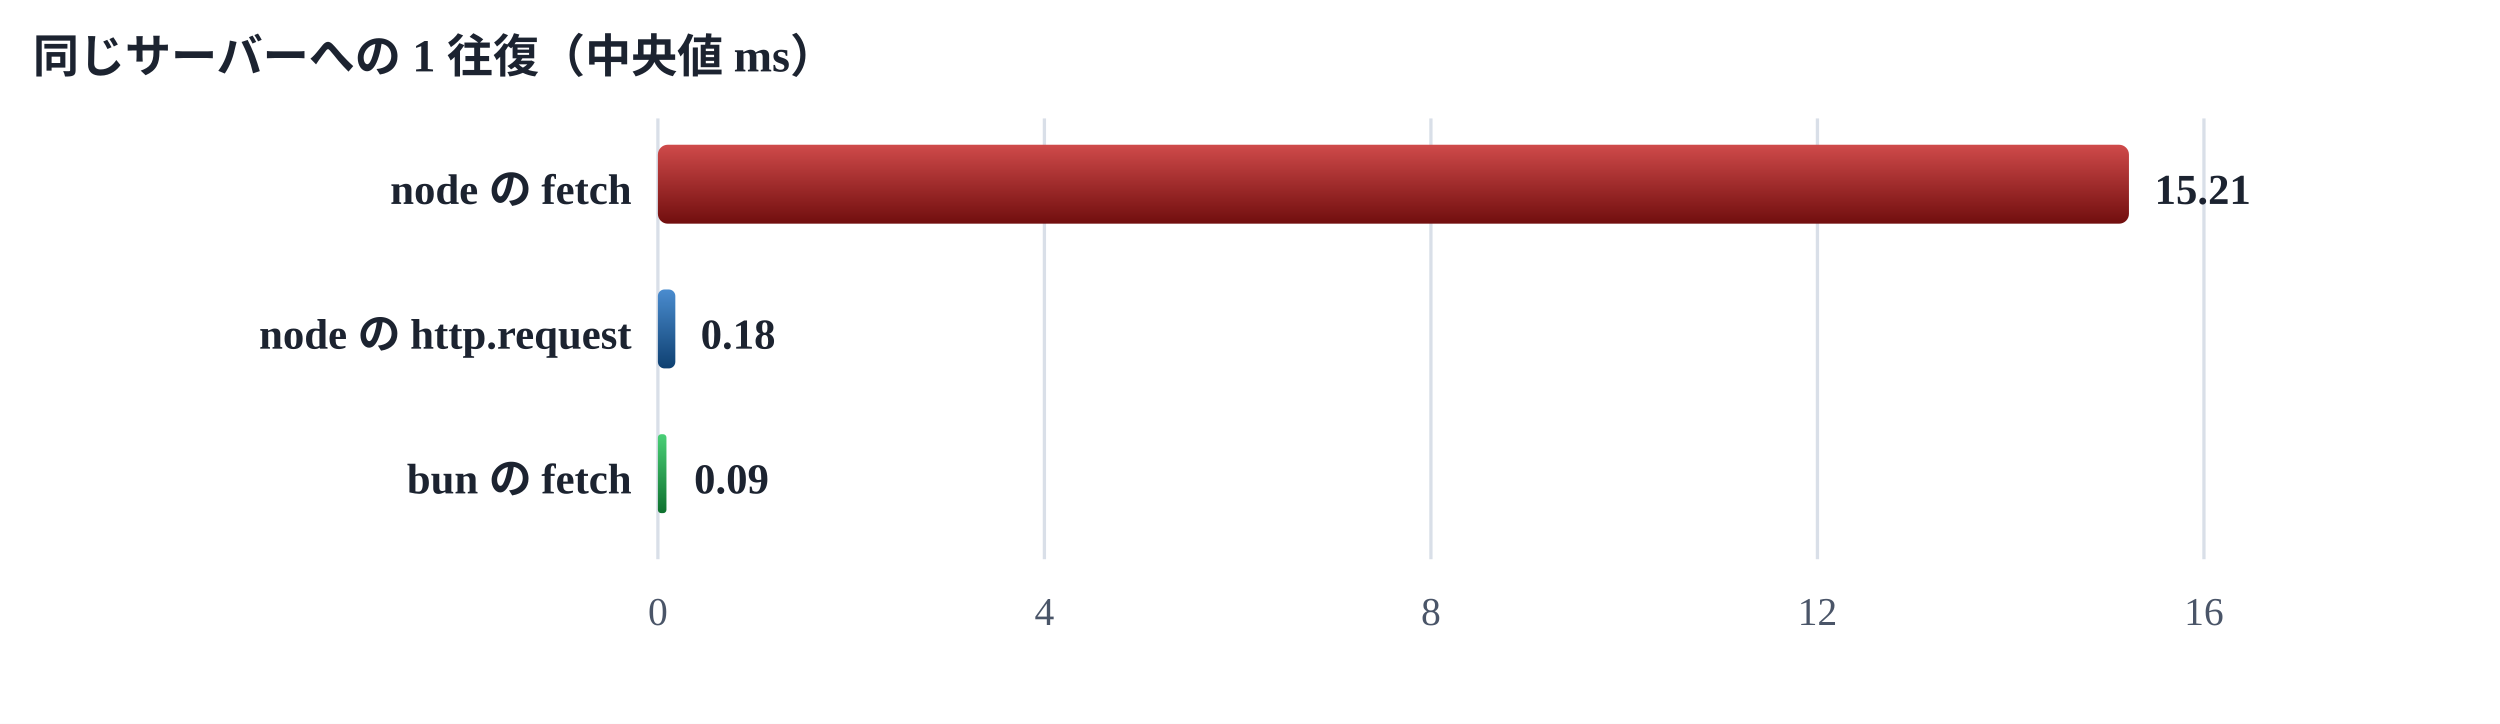
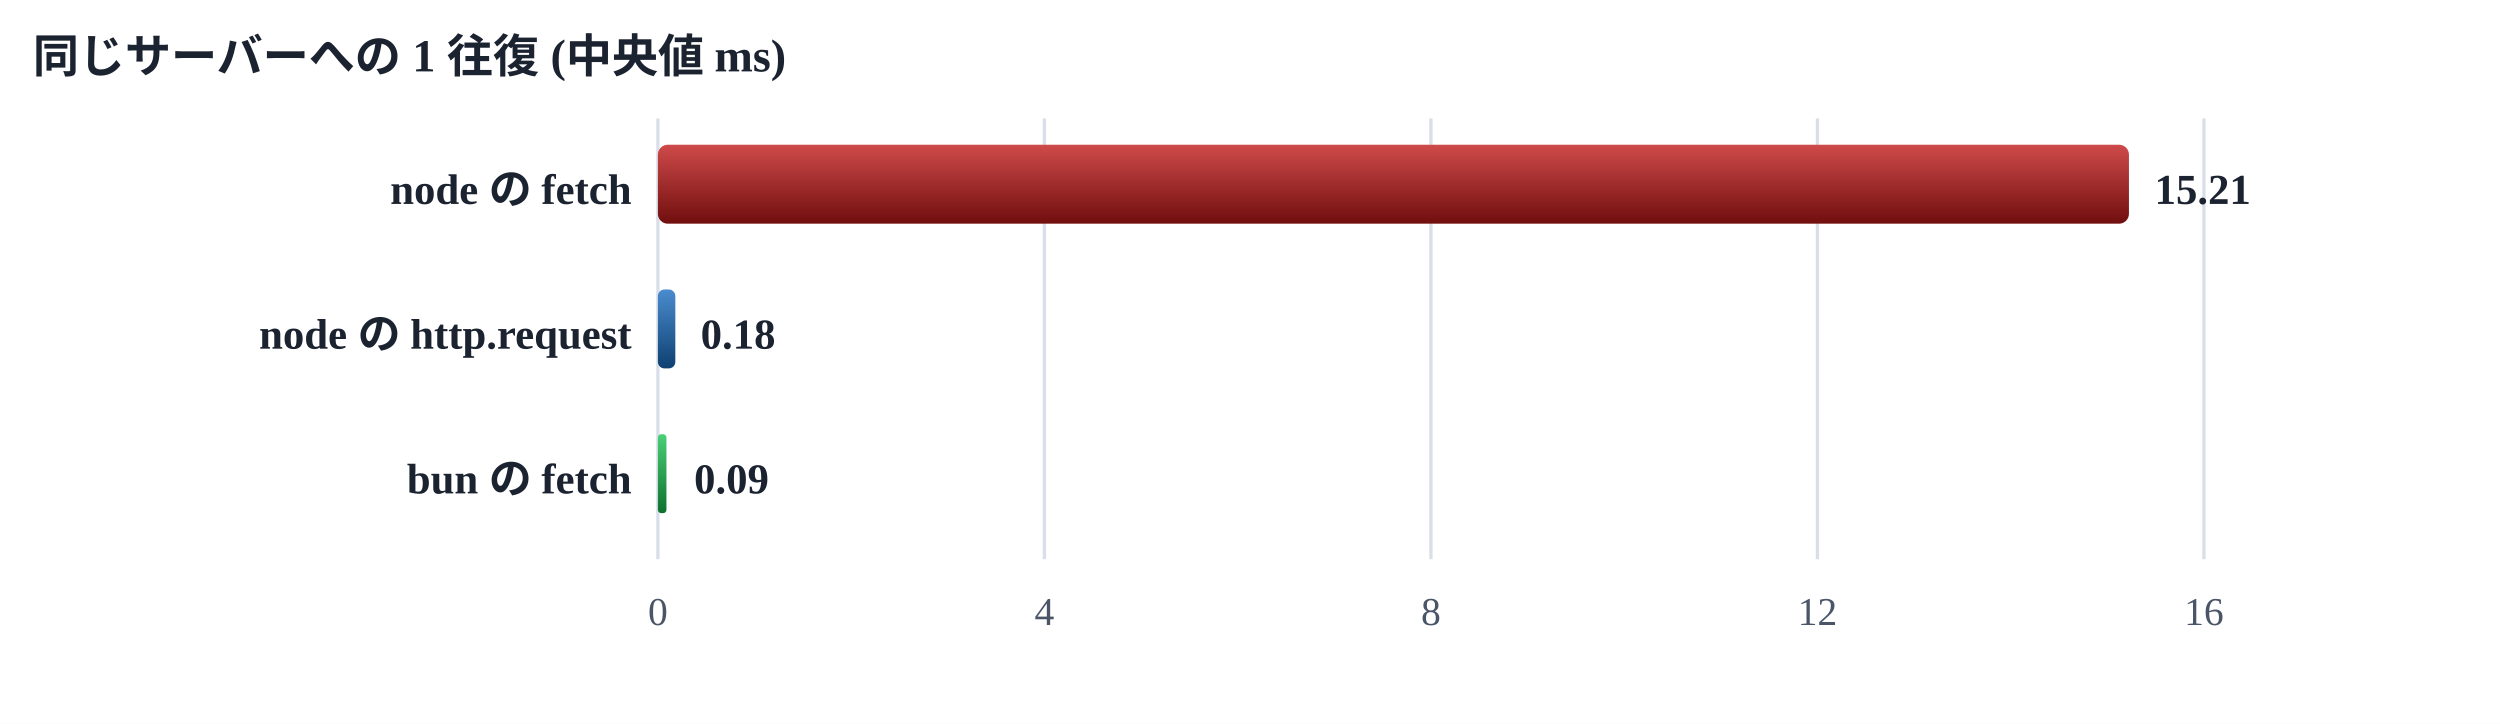
<svg xmlns="http://www.w3.org/2000/svg" viewBox="0 0 760 220" width="760" height="220" role="img" aria-label="クライアントの作りによる往復時間の違い">
  <defs>
    <linearGradient id="i1" x1="0" y1="1" x2="0" y2="0">
      <stop offset="0" stop-color="hsl(0,78%,25%)" />
      <stop offset="1" stop-color="hsl(0,58%,55%)" />
    </linearGradient>
    <linearGradient id="i2" x1="0" y1="1" x2="0" y2="0">
      <stop offset="0" stop-color="hsl(210,78%,25%)" />
      <stop offset="1" stop-color="hsl(210,58%,55%)" />
    </linearGradient>
    <linearGradient id="i3" x1="0" y1="1" x2="0" y2="0">
      <stop offset="0" stop-color="hsl(140,78%,25%)" />
      <stop offset="1" stop-color="hsl(140,58%,55%)" />
    </linearGradient>
  </defs>
  <rect width="100%" height="100%" fill="#ffffff" />
  <rect width="100%" height="100%" fill="#ffffff" />
-   <text x="10" y="22" font-size="14" font-weight="700" fill="#1c2330">同じサーバーへの 1 往復（中央値 ms）</text>
+   <text x="10" y="22" font-size="14" font-weight="700" fill="#1c2330">同じサーバーへの 1 往復 (中央値 ms)</text>
  <g stroke="#d9dfe8" stroke-width="1">
    <line x1="200" y1="36" x2="200" y2="170" />
    <line x1="317.5" y1="36" x2="317.5" y2="170" />
    <line x1="435" y1="36" x2="435" y2="170" />
    <line x1="552.5" y1="36" x2="552.5" y2="170" />
    <line x1="670" y1="36" x2="670" y2="170" />
  </g>
  <g font-size="12" fill="#4a5568" text-anchor="middle">
    <text x="200" y="190">0</text>
    <text x="317.5" y="190">4</text>
    <text x="435" y="190">8</text>
    <text x="552.5" y="190">12</text>
    <text x="670" y="190">16</text>
  </g>
  <g font-size="13" fill="#1c2330" text-anchor="end" font-weight="700">
    <text x="192" y="62">node の fetch</text>
    <text x="192" y="106">node の http.request</text>
    <text x="192" y="150">bun の fetch</text>
  </g>
  <rect x="200" y="44" width="447.2" height="24" rx="3" fill="url(#i1)" />
  <rect x="200" y="88" width="5.3" height="24" rx="2" fill="url(#i2)" />
  <rect x="200" y="132" width="2.6" height="24" rx="1" fill="url(#i3)" />
  <g font-size="13" fill="#1c2330" font-weight="700">
    <text x="655" y="62">15.21</text>
    <text x="213" y="106">0.18</text>
    <text x="211" y="150">0.09</text>
  </g>
</svg>
